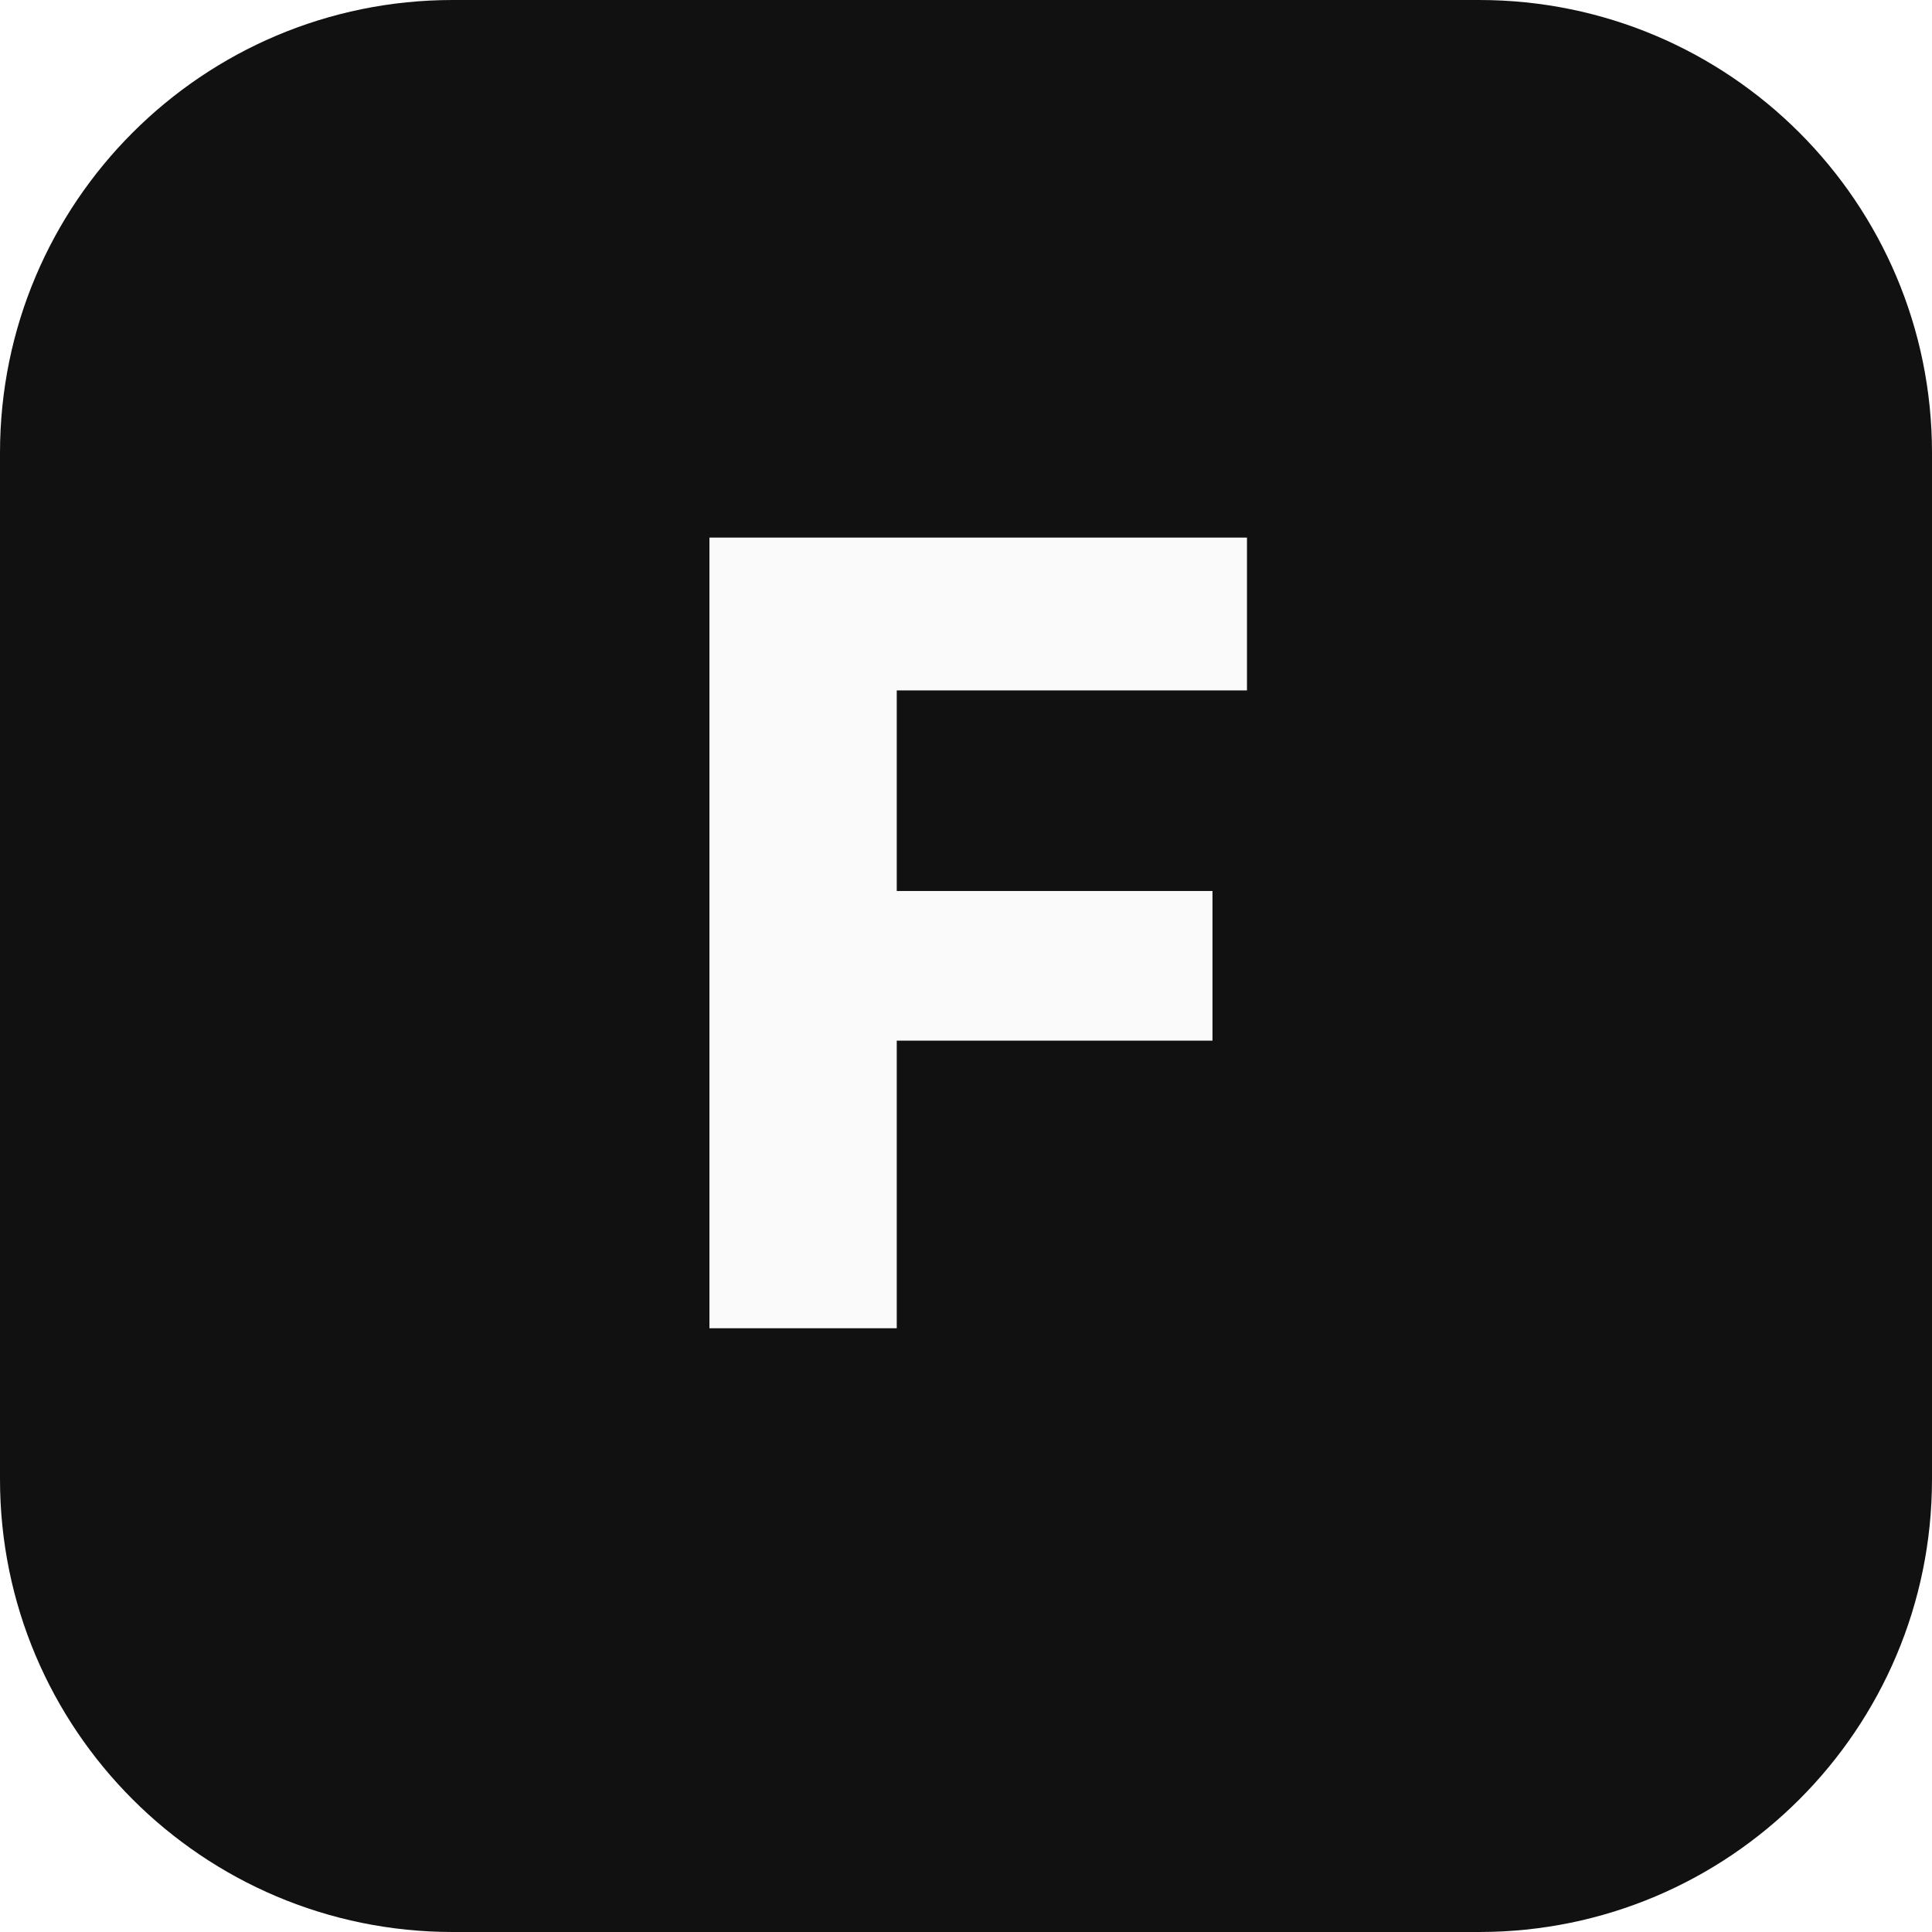
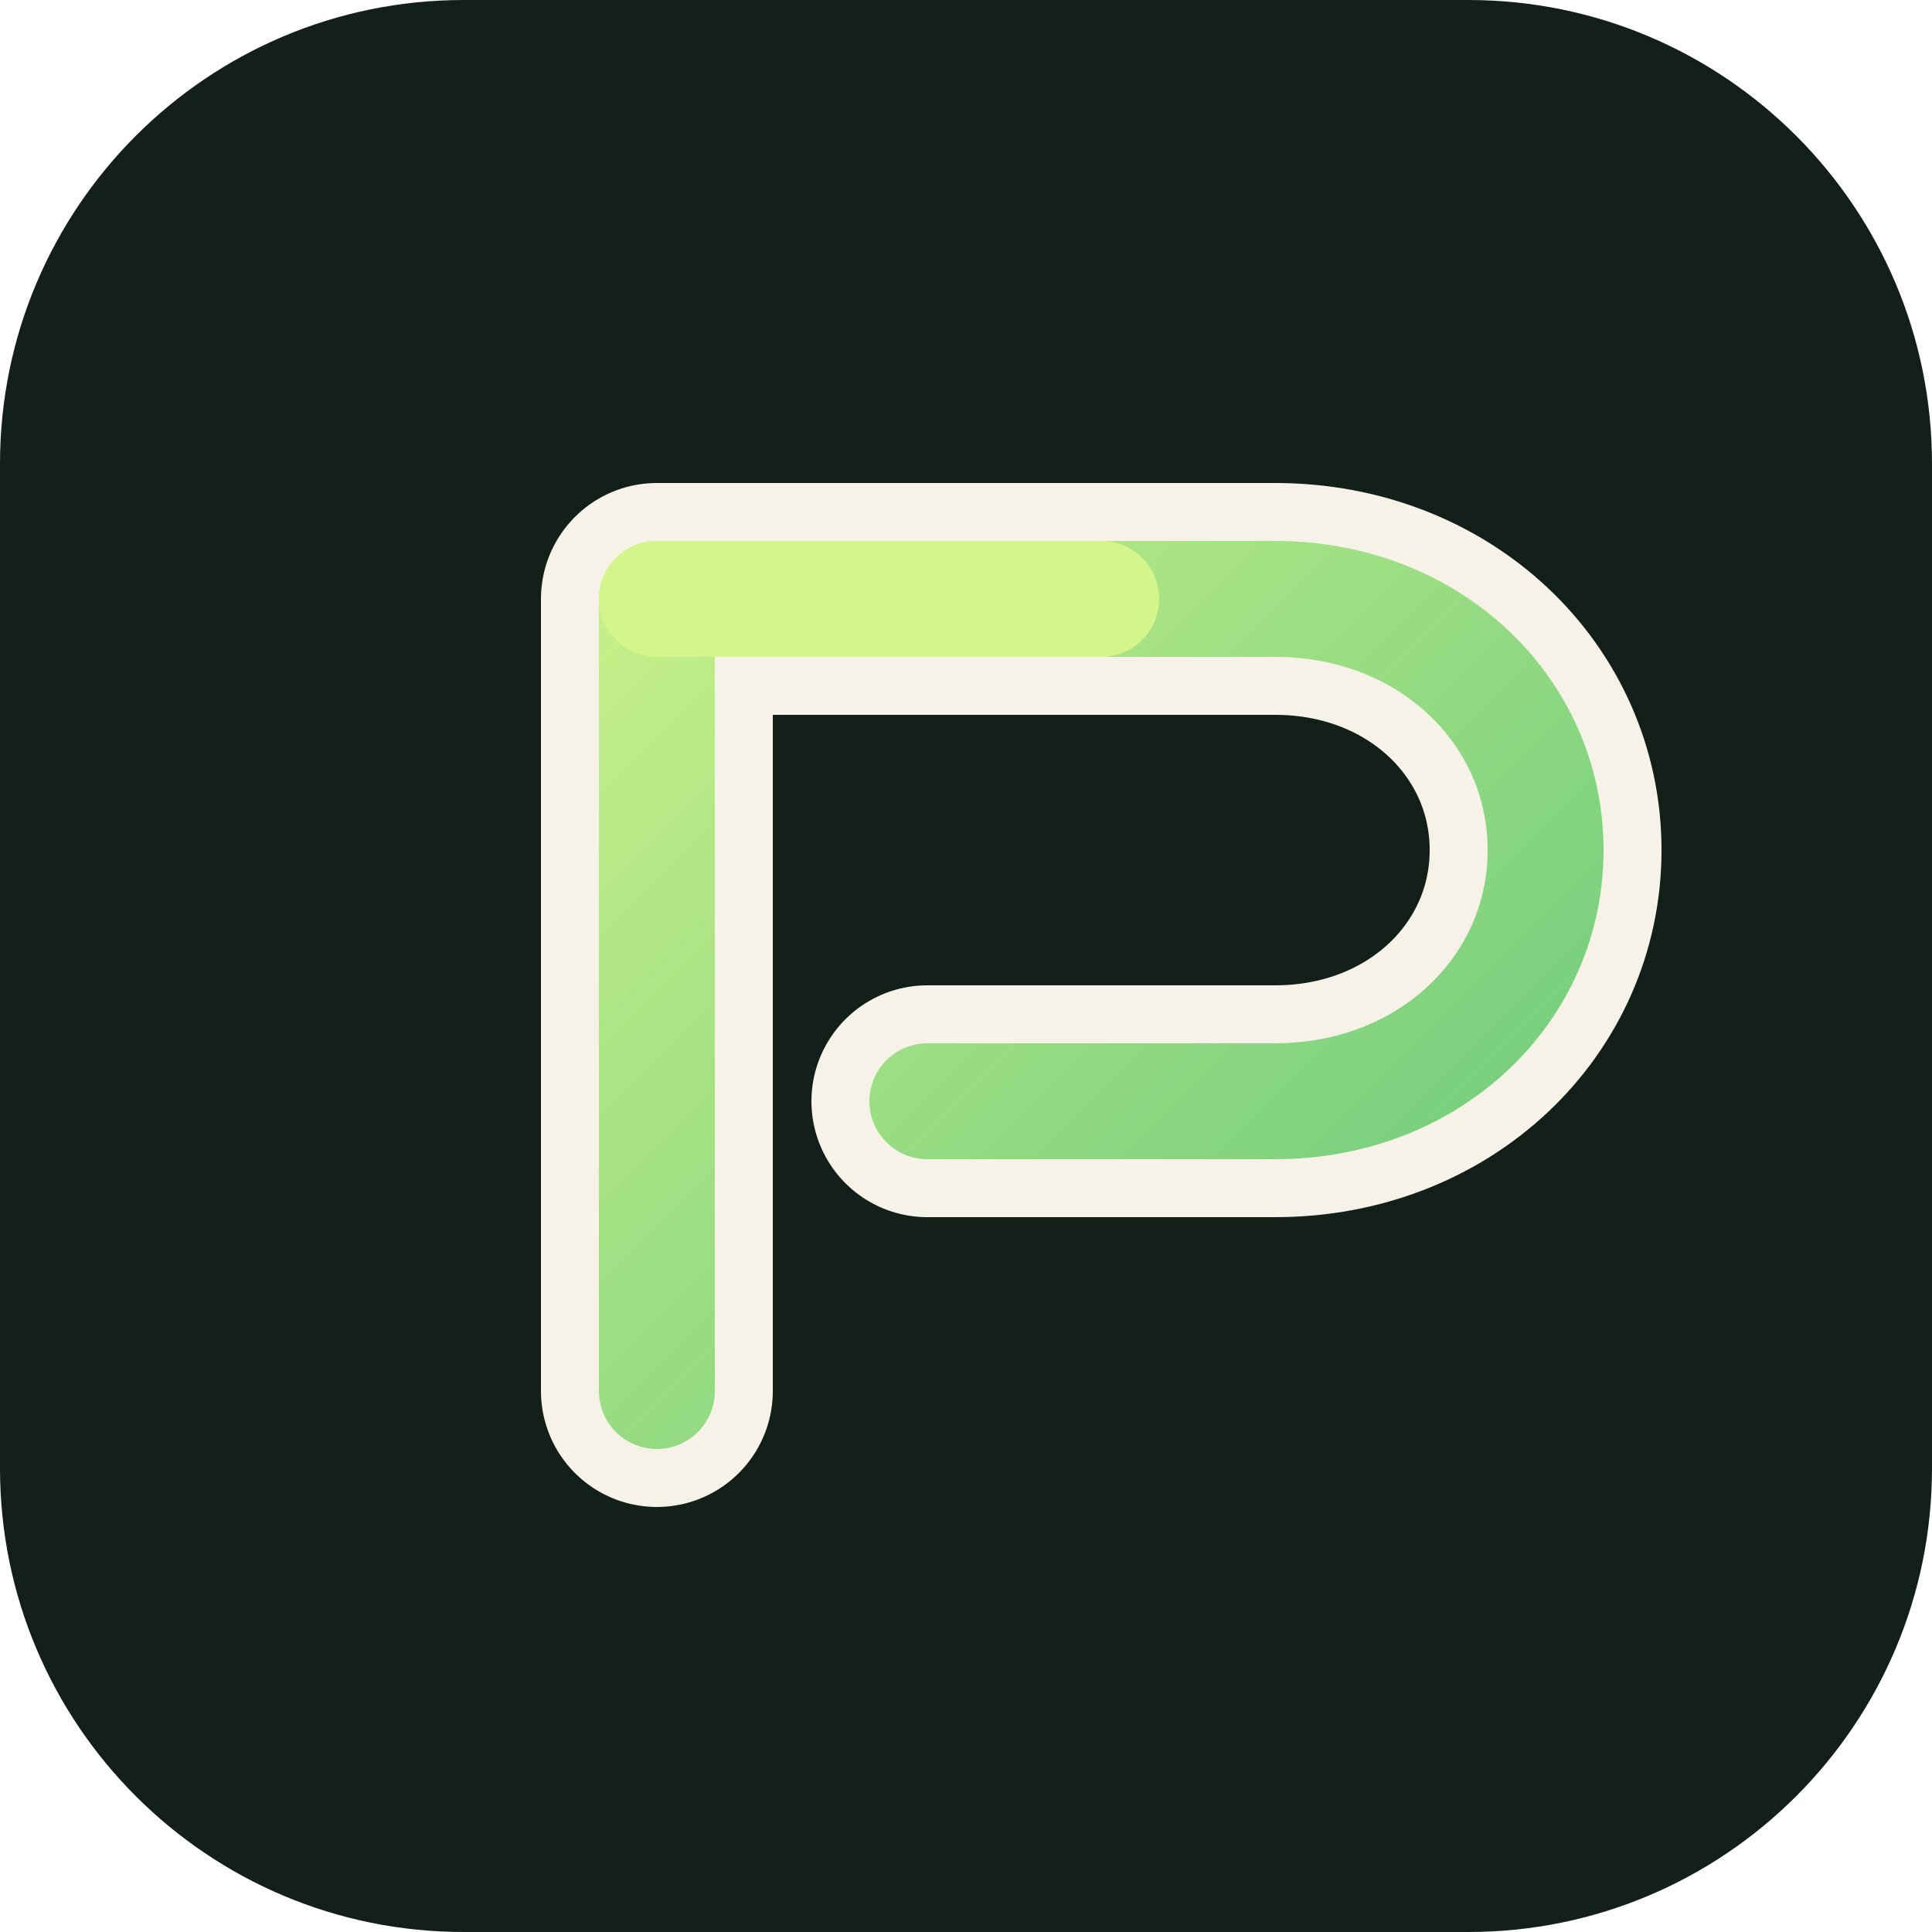
- <svg xmlns="http://www.w3.org/2000/svg" viewBox="0 0 512 512">
-   <rect width="512" height="512" rx="120" fill="#111111" />
-   <text x="256" y="352" font-size="288" font-family="Inter, system-ui, sans-serif" font-weight="800" fill="#fafafa" text-anchor="middle">F</text>
+ <svg xmlns="http://www.w3.org/2000/svg" viewBox="0 0 100 100">
+   <defs>
+     <linearGradient id="forq-icon-ribbon" x1="24" y1="25" x2="76" y2="77" gradientUnits="userSpaceOnUse">
+       <stop stop-color="#D4F58B" />
+       <stop offset="1" stop-color="#65C77B" />
+     </linearGradient>
+   </defs>
+   <rect width="100" height="100" rx="24" fill="#122019" />
+   <path d="M34 72V31h32c8 0 14 5.8 14 13s-6 13-14 13H48" fill="none" stroke="#F6F2E8" stroke-width="12" stroke-linecap="round" stroke-linejoin="round" />
+   <path d="M34 72V31h32c8 0 14 5.8 14 13s-6 13-14 13H48" fill="none" stroke="url(#forq-icon-ribbon)" stroke-width="6" stroke-linecap="round" stroke-linejoin="round" />
+   <path d="M34 31h23" stroke="#D4F58B" stroke-width="6" stroke-linecap="round" />
</svg>
